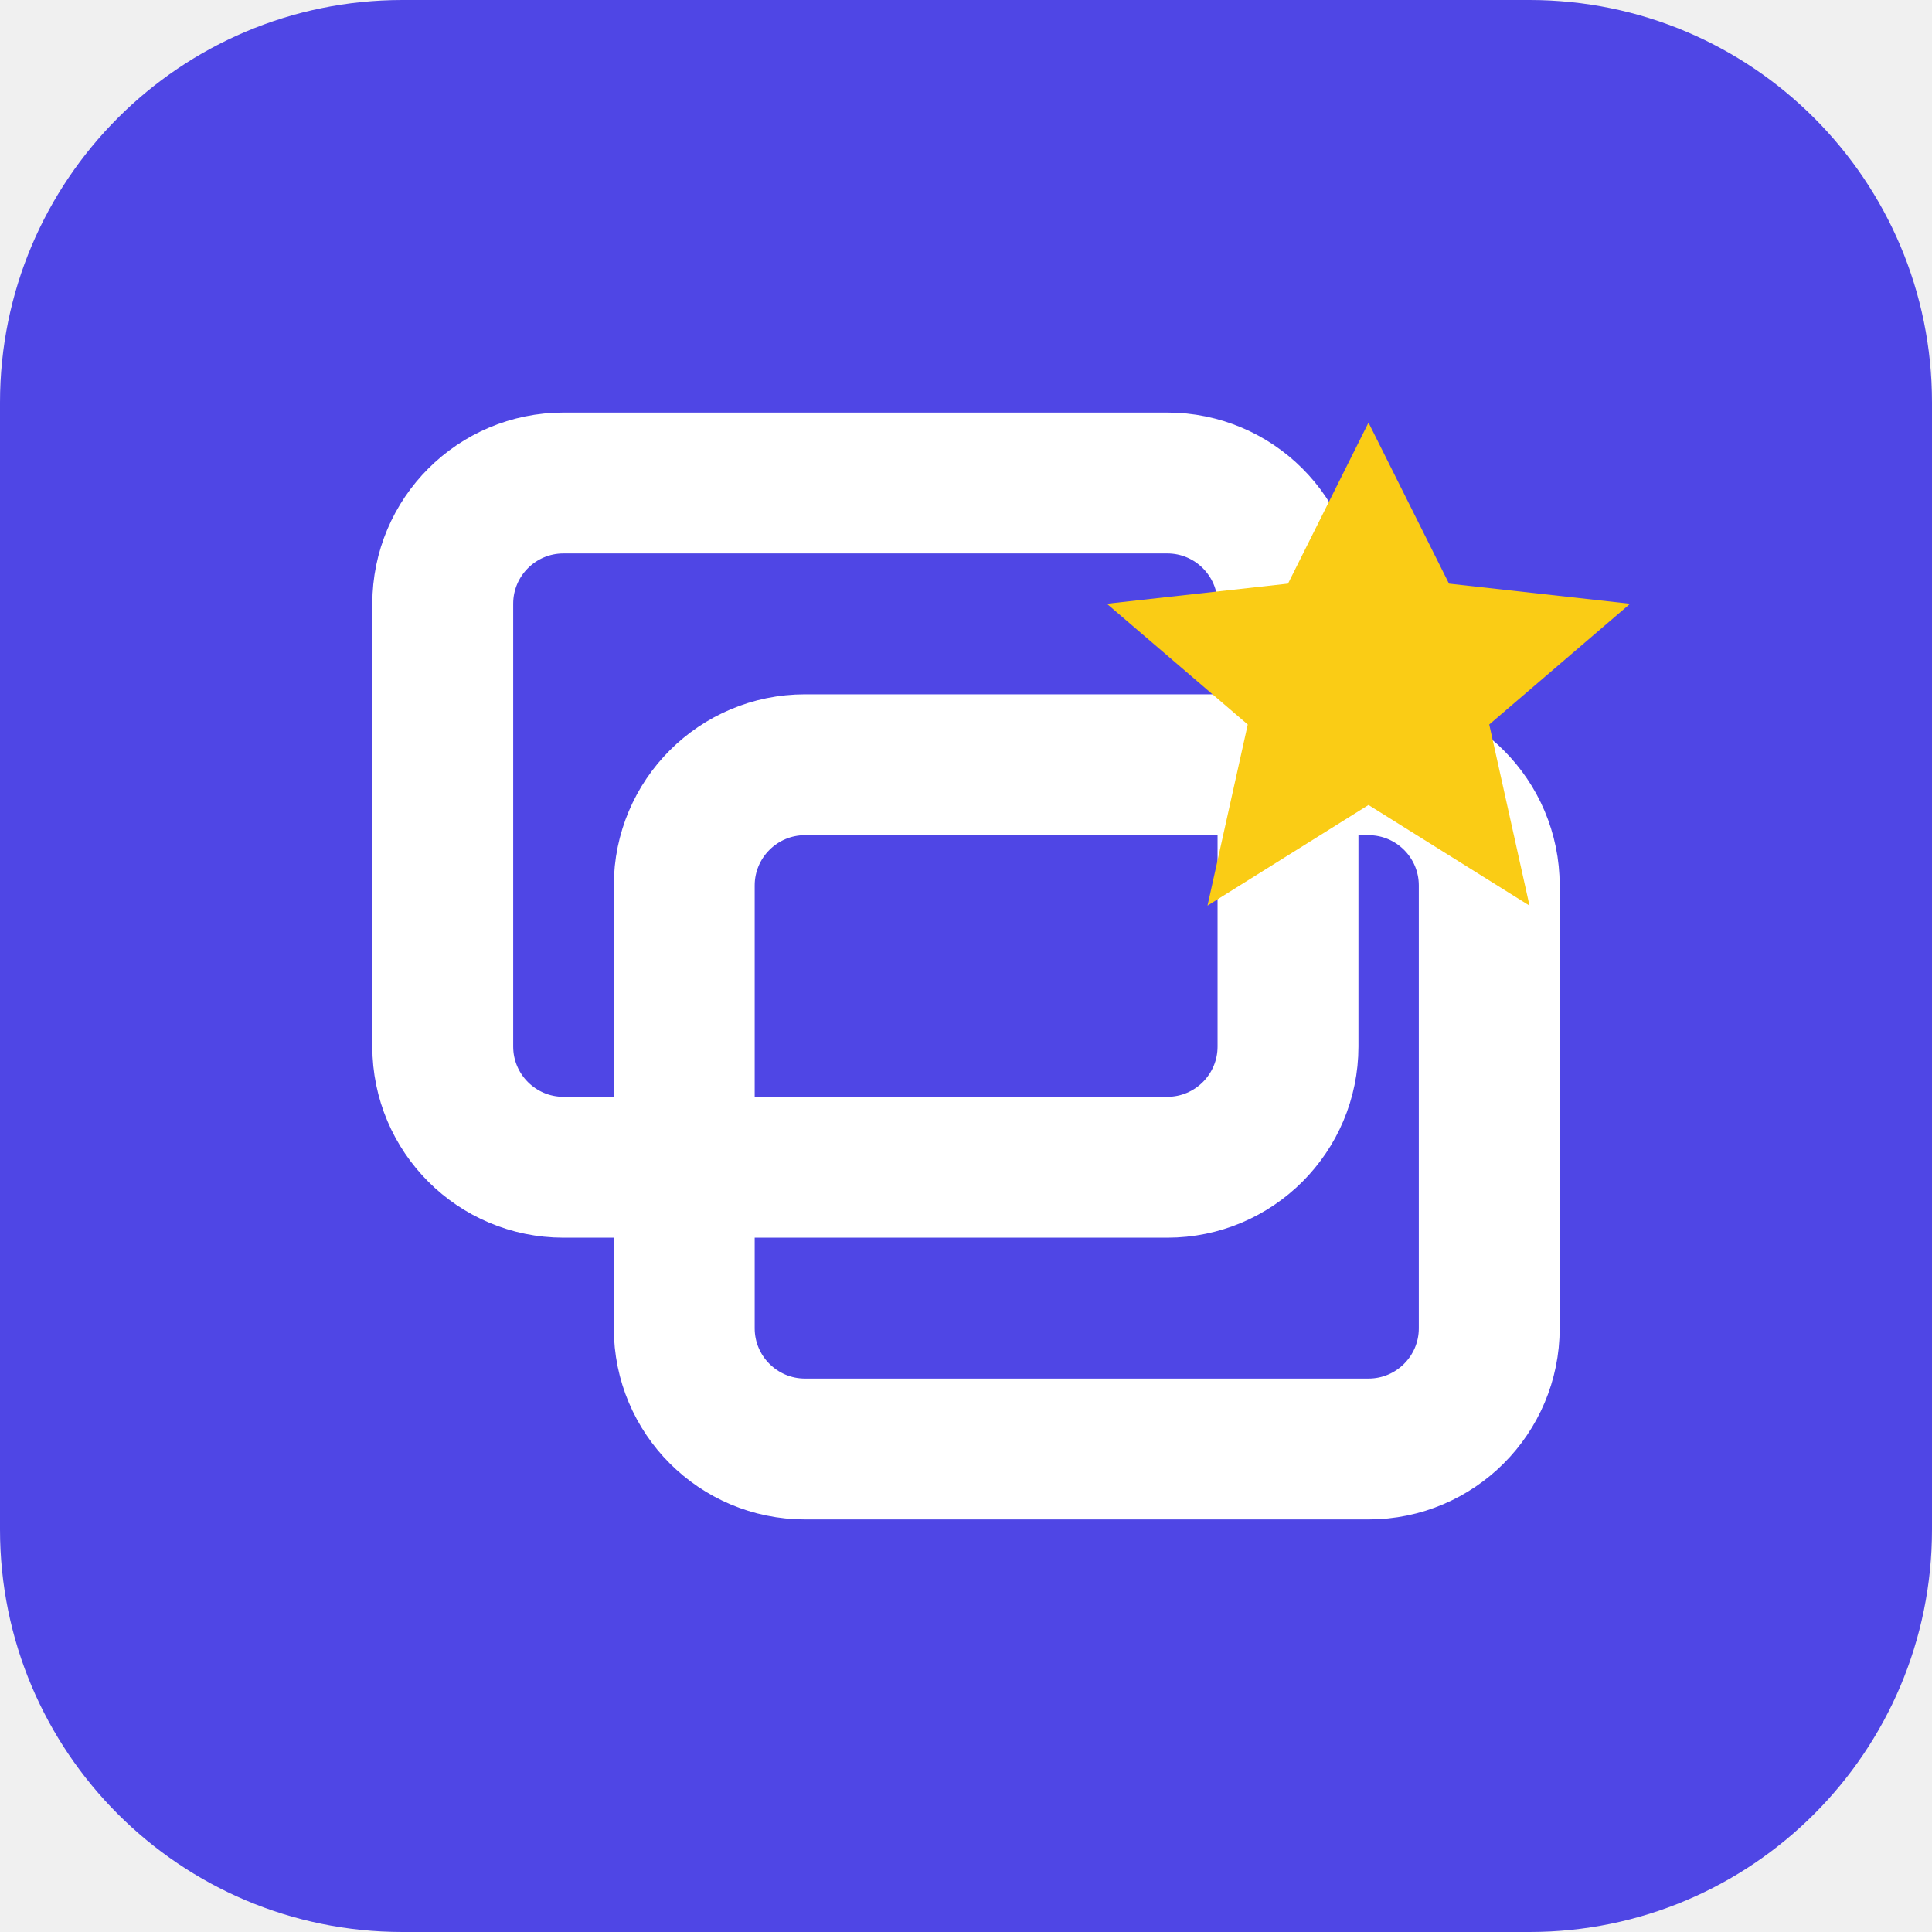
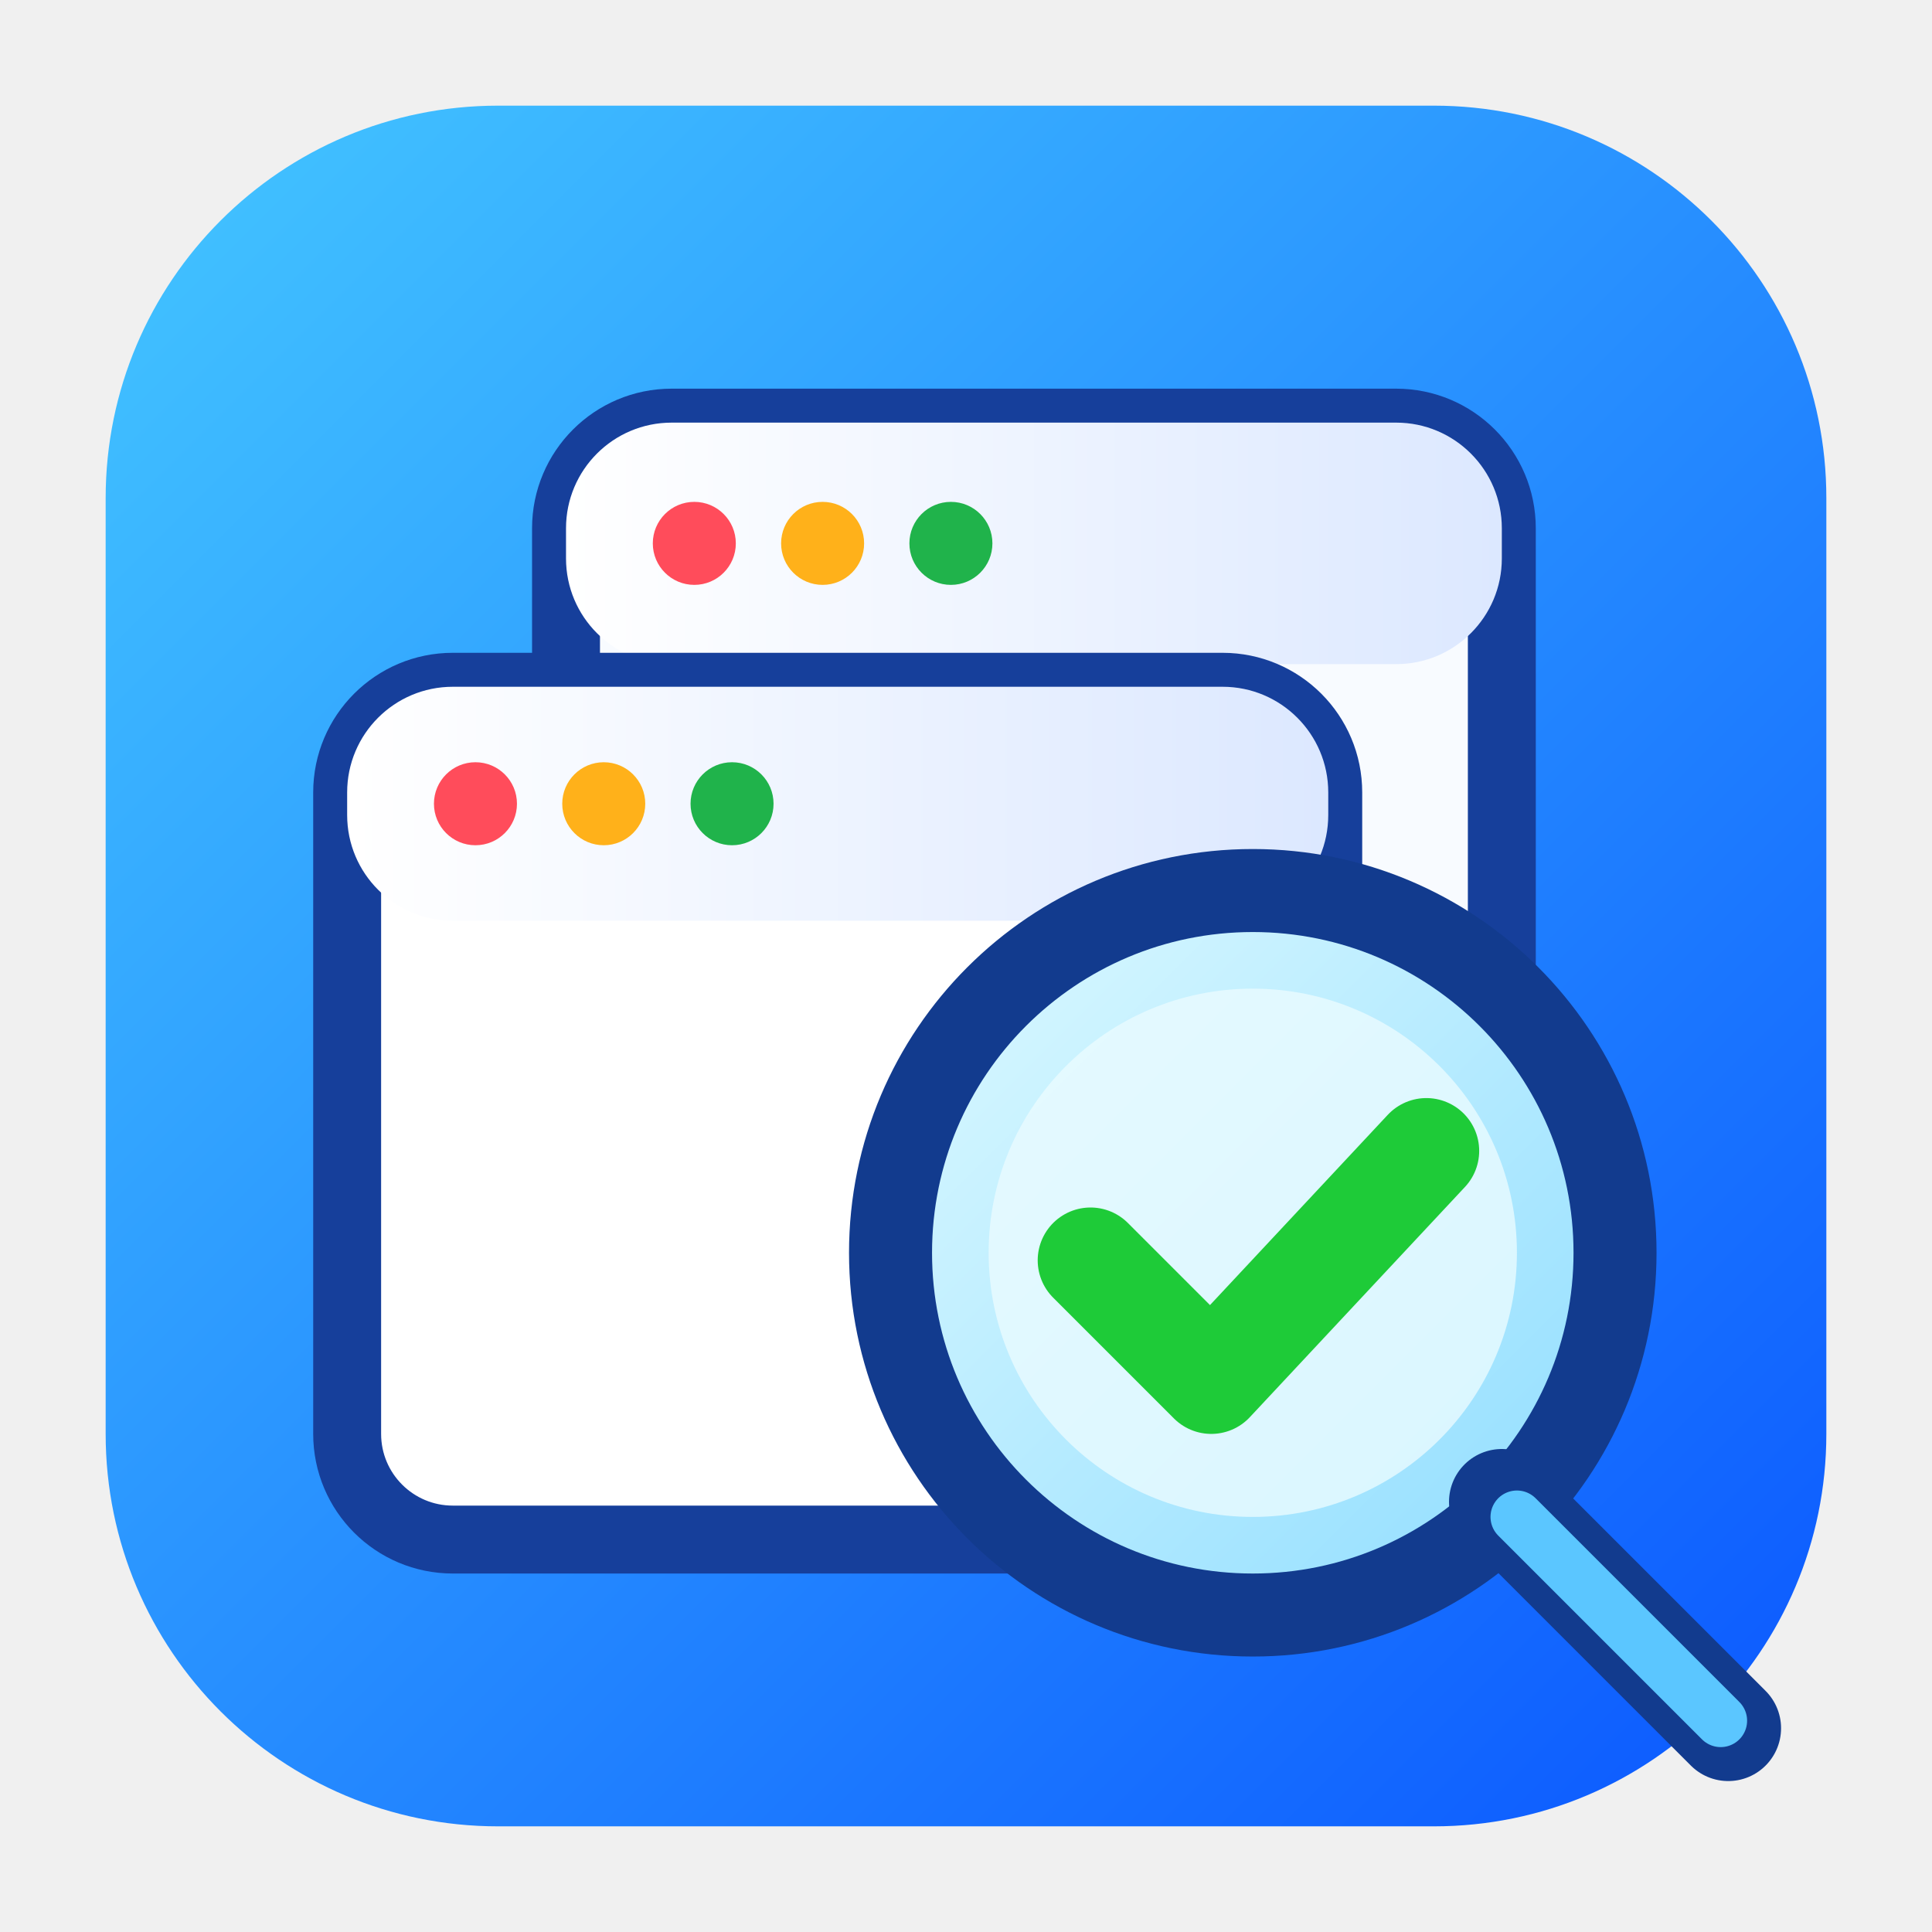
- <svg xmlns="http://www.w3.org/2000/svg" width="96" height="96" viewBox="0 0 96 96">
-   <rect width="96" height="96" rx="20" fill="#4f46e5" />
-   <rect x="22" y="24" width="42" height="34" rx="6" fill="none" stroke="white" stroke-width="7" />
-   <rect x="34" y="38" width="40" height="34" rx="6" fill="none" stroke="white" stroke-width="7" />
-   <path d="M68 21l4 8 9 1-7 6 2 9-8-5-8 5 2-9-7-6 9-1z" fill="#facc15" />
+ <svg xmlns="http://www.w3.org/2000/svg" viewBox="0 0 512 512" role="img" aria-labelledby="title desc">
+   <defs>
+     <linearGradient id="bg" x1="0" y1="0" x2="1" y2="1">
+       <stop offset="0%" stop-color="#44c7ff" />
+       <stop offset="100%" stop-color="#0a56ff" />
+     </linearGradient>
+     <linearGradient id="windowTop" x1="0" y1="0" x2="1" y2="0">
+       <stop offset="0%" stop-color="#ffffff" />
+       <stop offset="100%" stop-color="#dce8ff" />
+     </linearGradient>
+     <linearGradient id="glass" x1="0" y1="0" x2="1" y2="1">
+       <stop offset="0%" stop-color="#dffaff" />
+       <stop offset="100%" stop-color="#8ddcff" />
+     </linearGradient>
+   </defs>
+   <rect x="28" y="28" width="456" height="456" rx="104" fill="url(#bg)" />
+   <rect x="150" y="112" width="248" height="230" rx="28" fill="#f8fbff" stroke="#163f9b" stroke-width="18" />
+   <rect x="150" y="112" width="248" height="64" rx="28" fill="url(#windowTop)" />
+   <circle cx="184" cy="144" r="11" fill="#ff4c5b" />
+   <circle cx="218" cy="144" r="11" fill="#ffb11a" />
+   <circle cx="252" cy="144" r="11" fill="#20b34b" />
+   <rect x="92" y="182" width="260" height="226" rx="28" fill="#ffffff" stroke="#163f9b" stroke-width="18" />
+   <rect x="92" y="182" width="260" height="62" rx="28" fill="url(#windowTop)" />
+   <circle cx="126" cy="213" r="11" fill="#ff4c5b" />
+   <circle cx="160" cy="213" r="11" fill="#ffb11a" />
+   <circle cx="194" cy="213" r="11" fill="#20b34b" />
+   <circle cx="332" cy="332" r="96" fill="url(#glass)" stroke="#123b8e" stroke-width="22" />
+   <circle cx="332" cy="332" r="70" fill="#eafbff" opacity="0.8" />
+   <path d="M398 398 L458 458" stroke="#123b8e" stroke-width="28" stroke-linecap="round" />
+   <path d="M402 402 L456 456" stroke="#5bc6ff" stroke-width="14" stroke-linecap="round" />
+   <path d="M289 334 L321 366 L378 305" fill="none" stroke="#1ecb38" stroke-width="28" stroke-linecap="round" stroke-linejoin="round" />
</svg>
